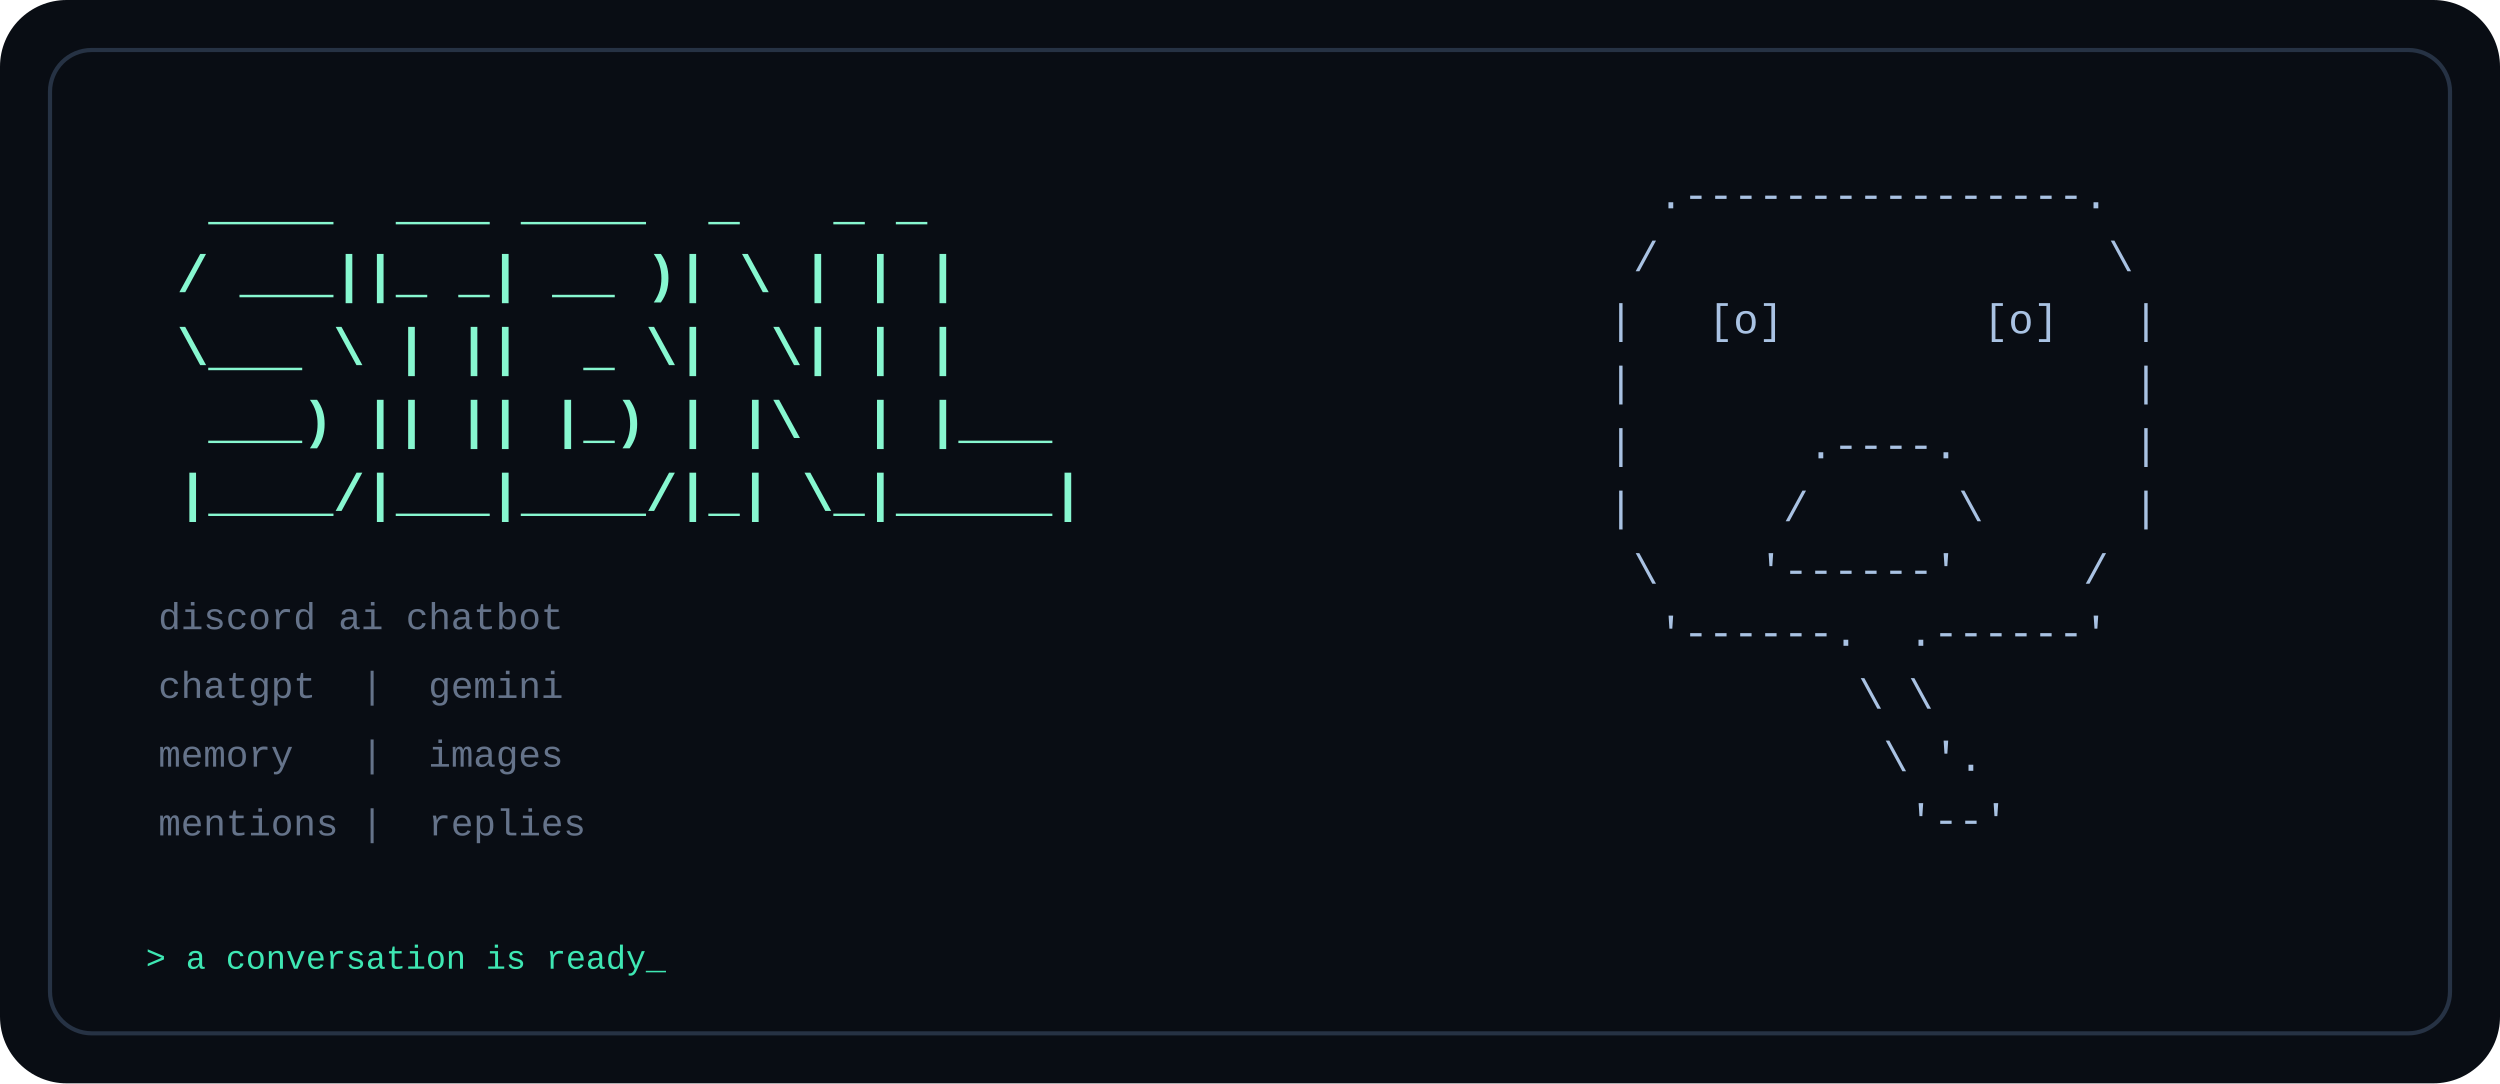
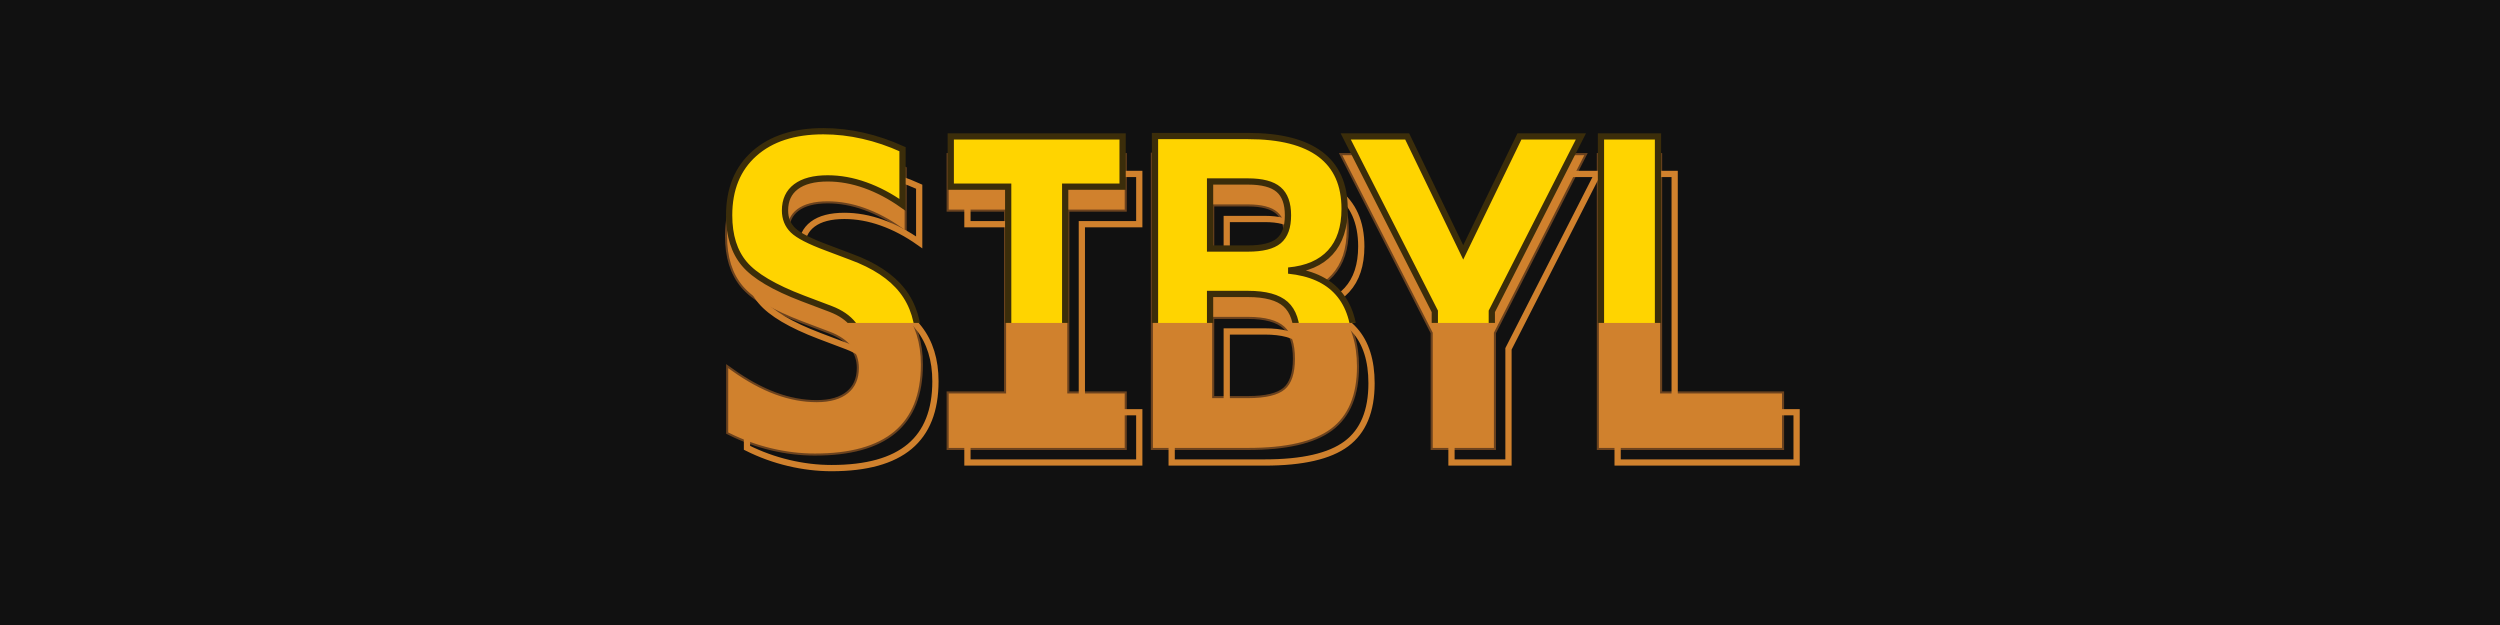
- <svg xmlns="http://www.w3.org/2000/svg" width="1200" height="520" viewBox="0 0 1200 520" role="img" aria-labelledby="title desc">
-   <rect width="1200" height="520" rx="32" fill="#090d14" />
-   <rect x="24" y="24" width="1152" height="472" rx="20" fill="none" stroke="#263244" stroke-width="2" />
-   <g fill="#87f7d0" font-family="JetBrains Mono,Consolas,Liberation Mono,monospace" font-size="25" font-weight="700" xml:space="preserve">
-     <text x="70" y="105">  ____  ___ ____  _   _ _</text>
-     <text x="70" y="140"> / ___||_ _| __ )| \ | | |</text>
-     <text x="70" y="175"> \___ \ | ||  _ \|  \| | |</text>
-     <text x="70" y="210">  ___) || || |_) | |\  | |___</text>
-     <text x="70" y="245"> |____/|___|____/|_| \_|_____|</text>
+ <svg xmlns="http://www.w3.org/2000/svg" width="1200" height="300" viewBox="0 0 1200 300" role="img" aria-labelledby="title desc">
+   <defs>
+     <clipPath id="upper">
+       <rect x="0" y="0" width="1200" height="155" />
+     </clipPath>
+   </defs>
+   <rect width="1200" height="300" fill="#111111" />
+   <g text-anchor="middle" font-family="DejaVu Sans Mono,Consolas,monospace" font-size="190" font-weight="900" letter-spacing="-12">
+     <text x="600" y="214" fill="none" stroke="#6b421e" stroke-width="4">SIBYL</text>
+     <text x="608" y="222" fill="none" stroke="#d0812d" stroke-width="3">SIBYL</text>
+     <text x="600" y="214" fill="#d0812d" stroke="#d0812d" stroke-width="2">SIBYL</text>
+     <text x="600" y="204" fill="#ffd400" stroke="#ffd400" stroke-width="2" clip-path="url(#upper)">SIBYL</text>
+     <text x="600" y="204" fill="none" stroke="#3b2d0a" stroke-width="3" clip-path="url(#upper)">SIBYL</text>
  </g>
-   <g fill="#65738a" font-family="JetBrains Mono,Consolas,Liberation Mono,monospace" font-size="18" xml:space="preserve">
-     <text x="76" y="302">discord ai chatbot</text>
-     <text x="76" y="335">chatgpt  |  gemini</text>
-     <text x="76" y="368">memory   |  images</text>
-     <text x="76" y="401">mentions |  replies</text>
-   </g>
-   <g fill="#a9c2e3" font-family="JetBrains Mono,Consolas,Liberation Mono,monospace" font-size="20" xml:space="preserve">
-     <text x="700" y="100">        .----------------.</text>
-     <text x="700" y="130">       /                  \</text>
-     <text x="700" y="160">      |   [o]        [o]   |</text>
-     <text x="700" y="190">      |                    |</text>
-     <text x="700" y="220">      |       .----.       |</text>
-     <text x="700" y="250">      |      /      \      |</text>
-     <text x="700" y="280">       \    '------'     /</text>
-     <text x="700" y="310">        '------.  .------'</text>
-     <text x="700" y="340">                \ \</text>
-     <text x="700" y="370">                 \ '.</text>
-     <text x="700" y="400">                  '--'</text>
-   </g>
-   <text x="70" y="465" fill="#3ee7b3" font-family="JetBrains Mono,Consolas,Liberation Mono,monospace" font-size="16">&gt; a conversation is ready_</text>
</svg>
